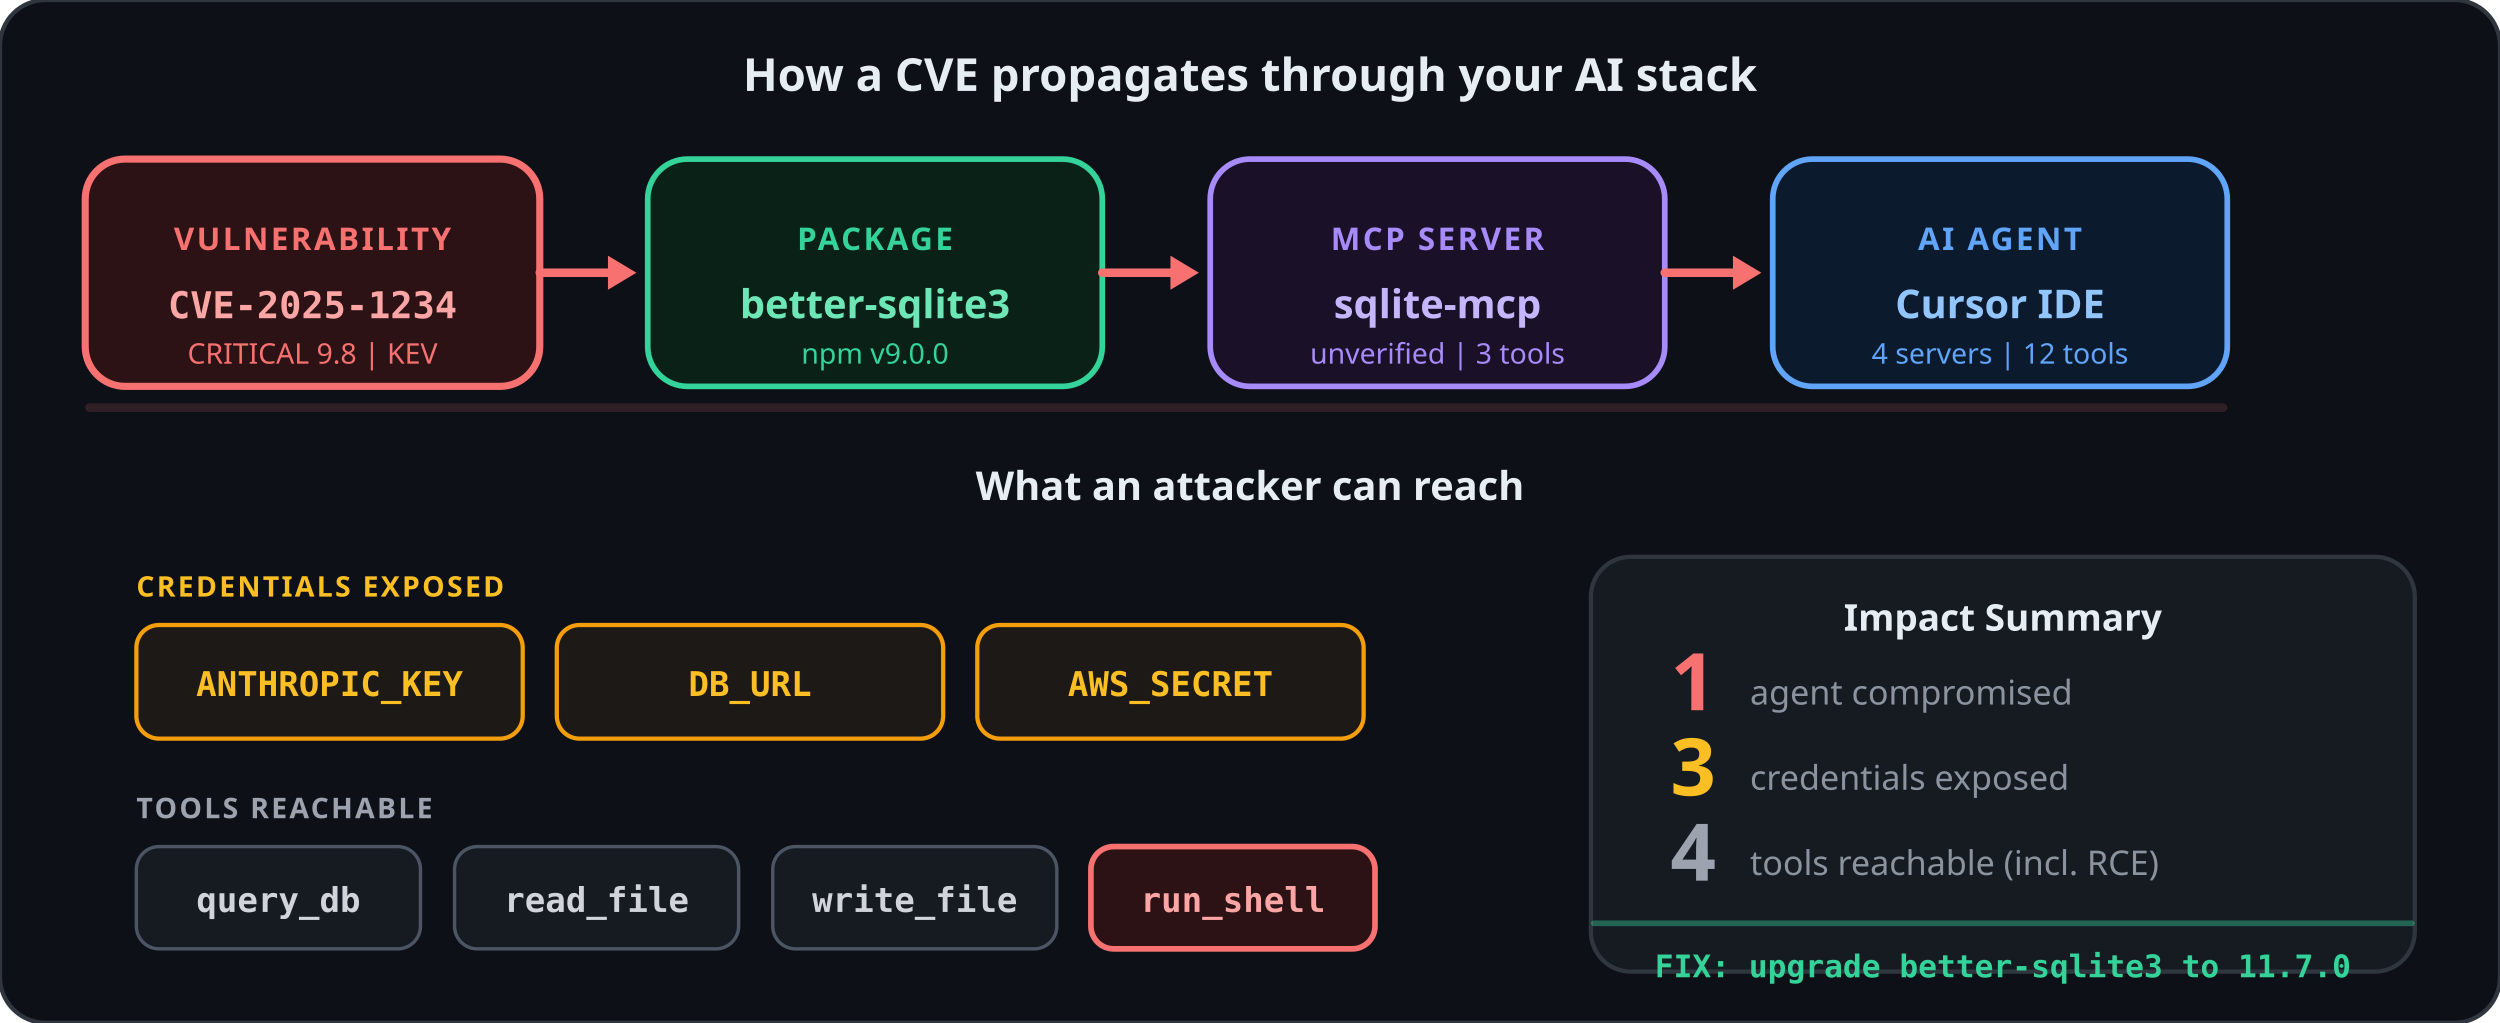
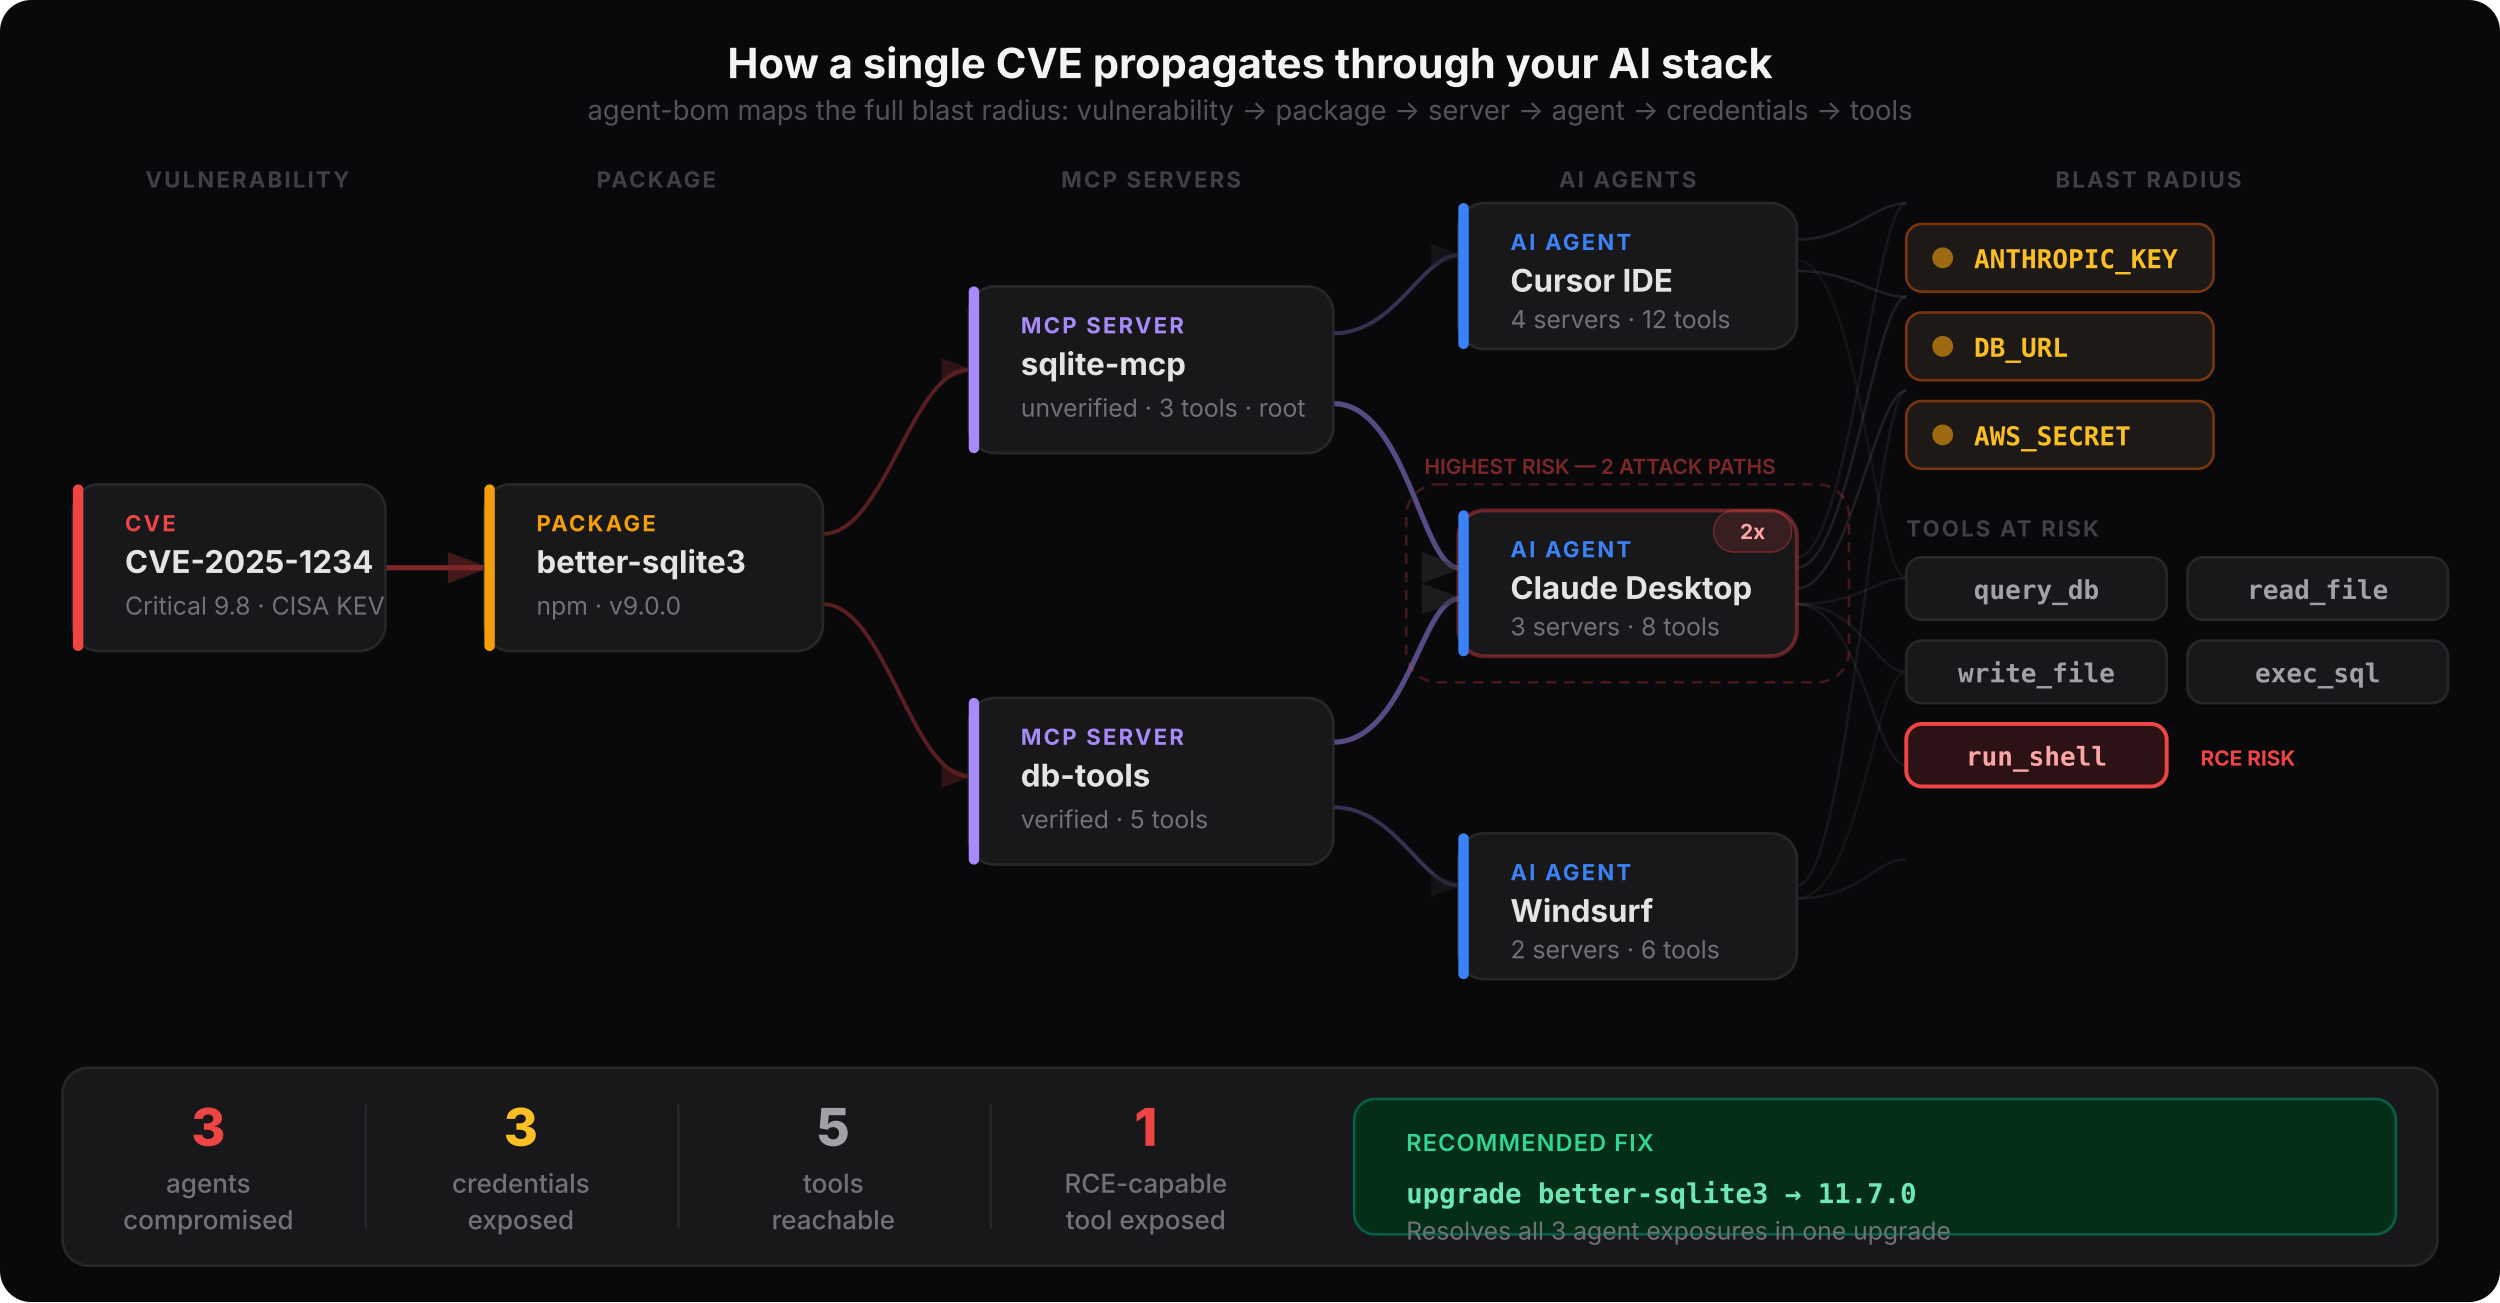
- <svg xmlns="http://www.w3.org/2000/svg" viewBox="0 0 880 360" fill="none">
-   <rect width="880" height="360" rx="16" fill="#0d1117" stroke="#30363d" stroke-width="1.5" />
-   <text x="440" y="32" text-anchor="middle" font-family="system-ui, sans-serif" font-size="16" font-weight="700" fill="#e6edf3">How a CVE propagates through your AI stack</text>
-   <rect x="30" y="56" width="160" height="80" rx="14" fill="#2d1215" stroke="#f87171" stroke-width="2.5" />
-   <text x="110" y="88" text-anchor="middle" font-family="system-ui, sans-serif" font-size="11" font-weight="700" fill="#f87171" letter-spacing="0.08em">VULNERABILITY</text>
-   <text x="110" y="112" text-anchor="middle" font-family="monospace" font-size="13" font-weight="700" fill="#fca5a5">CVE-2025-1234</text>
-   <text x="110" y="128" text-anchor="middle" font-family="system-ui, sans-serif" font-size="10" fill="#f87171">CRITICAL 9.8 | KEV</text>
-   <path d="M190 96 L220 96" stroke="#f87171" stroke-width="3" stroke-linecap="round" />
-   <path d="M214 90 L224 96 L214 102" fill="#f87171" />
-   <rect x="228" y="56" width="160" height="80" rx="14" fill="#0a2118" stroke="#34d399" stroke-width="2" />
-   <text x="308" y="88" text-anchor="middle" font-family="system-ui, sans-serif" font-size="11" font-weight="700" fill="#34d399" letter-spacing="0.08em">PACKAGE</text>
-   <text x="308" y="112" text-anchor="middle" font-family="system-ui, sans-serif" font-size="14" font-weight="700" fill="#6ee7b7">better-sqlite3</text>
-   <text x="308" y="128" text-anchor="middle" font-family="system-ui, sans-serif" font-size="10" fill="#34d399">npm v9.0.0</text>
-   <path d="M388 96 L418 96" stroke="#f87171" stroke-width="3" stroke-linecap="round" />
-   <path d="M412 90 L422 96 L412 102" fill="#f87171" />
-   <rect x="426" y="56" width="160" height="80" rx="14" fill="#1a1028" stroke="#a78bfa" stroke-width="2" />
-   <text x="506" y="88" text-anchor="middle" font-family="system-ui, sans-serif" font-size="11" font-weight="700" fill="#a78bfa" letter-spacing="0.08em">MCP SERVER</text>
-   <text x="506" y="112" text-anchor="middle" font-family="system-ui, sans-serif" font-size="14" font-weight="700" fill="#c4b5fd">sqlite-mcp</text>
-   <text x="506" y="128" text-anchor="middle" font-family="system-ui, sans-serif" font-size="10" fill="#a78bfa">unverified | 3 tools</text>
-   <path d="M586 96 L616 96" stroke="#f87171" stroke-width="3" stroke-linecap="round" />
-   <path d="M610 90 L620 96 L610 102" fill="#f87171" />
-   <rect x="624" y="56" width="160" height="80" rx="14" fill="#0c1a2e" stroke="#60a5fa" stroke-width="2" />
-   <text x="704" y="88" text-anchor="middle" font-family="system-ui, sans-serif" font-size="11" font-weight="700" fill="#60a5fa" letter-spacing="0.08em">AI AGENT</text>
-   <text x="704" y="112" text-anchor="middle" font-family="system-ui, sans-serif" font-size="14" font-weight="700" fill="#93c5fd">Cursor IDE</text>
-   <text x="704" y="128" text-anchor="middle" font-family="system-ui, sans-serif" font-size="10" fill="#60a5fa">4 servers | 12 tools</text>
-   <rect x="30" y="142" width="754" height="3" rx="1.5" fill="#f87171" opacity="0.15" />
-   <text x="440" y="176" text-anchor="middle" font-family="system-ui, sans-serif" font-size="14" font-weight="700" fill="#e6edf3">What an attacker can reach</text>
-   <text x="48" y="210" font-family="system-ui, sans-serif" font-size="10" font-weight="700" fill="#fbbf24" letter-spacing="0.08em">CREDENTIALS EXPOSED</text>
-   <rect x="48" y="220" width="136" height="40" rx="8" fill="#1c1917" stroke="#f59e0b" stroke-width="1.5" />
-   <text x="116" y="245" text-anchor="middle" font-family="monospace" font-size="12" font-weight="700" fill="#fbbf24">ANTHROPIC_KEY</text>
-   <rect x="196" y="220" width="136" height="40" rx="8" fill="#1c1917" stroke="#f59e0b" stroke-width="1.5" />
-   <text x="264" y="245" text-anchor="middle" font-family="monospace" font-size="12" font-weight="700" fill="#fbbf24">DB_URL</text>
-   <rect x="344" y="220" width="136" height="40" rx="8" fill="#1c1917" stroke="#f59e0b" stroke-width="1.5" />
-   <text x="412" y="245" text-anchor="middle" font-family="monospace" font-size="12" font-weight="700" fill="#fbbf24">AWS_SECRET</text>
-   <text x="48" y="288" font-family="system-ui, sans-serif" font-size="10" font-weight="700" fill="#9ca3af" letter-spacing="0.08em">TOOLS REACHABLE</text>
-   <rect x="48" y="298" width="100" height="36" rx="8" fill="#161b22" stroke="#4b5563" stroke-width="1.2" />
-   <text x="98" y="321" text-anchor="middle" font-family="monospace" font-size="12" font-weight="600" fill="#d1d5db">query_db</text>
-   <rect x="160" y="298" width="100" height="36" rx="8" fill="#161b22" stroke="#4b5563" stroke-width="1.2" />
-   <text x="210" y="321" text-anchor="middle" font-family="monospace" font-size="12" font-weight="600" fill="#d1d5db">read_file</text>
-   <rect x="272" y="298" width="100" height="36" rx="8" fill="#161b22" stroke="#4b5563" stroke-width="1.2" />
-   <text x="322" y="321" text-anchor="middle" font-family="monospace" font-size="12" font-weight="600" fill="#d1d5db">write_file</text>
-   <rect x="384" y="298" width="100" height="36" rx="8" fill="#2d1215" stroke="#f87171" stroke-width="2" />
-   <text x="434" y="321" text-anchor="middle" font-family="monospace" font-size="12" font-weight="700" fill="#fca5a5">run_shell</text>
-   <rect x="560" y="196" width="290" height="146" rx="14" fill="#161b22" stroke="#30363d" stroke-width="1.5" />
-   <text x="705" y="222" text-anchor="middle" font-family="system-ui, sans-serif" font-size="13" font-weight="700" fill="#e6edf3">Impact Summary</text>
-   <text x="588" y="250" font-family="system-ui, sans-serif" font-size="28" font-weight="800" fill="#f87171">1</text>
-   <text x="616" y="248" font-family="system-ui, sans-serif" font-size="12" font-weight="500" fill="#8b949e">agent compromised</text>
-   <text x="588" y="280" font-family="system-ui, sans-serif" font-size="28" font-weight="800" fill="#fbbf24">3</text>
-   <text x="616" y="278" font-family="system-ui, sans-serif" font-size="12" font-weight="500" fill="#8b949e">credentials exposed</text>
-   <text x="588" y="310" font-family="system-ui, sans-serif" font-size="28" font-weight="800" fill="#9ca3af">4</text>
-   <text x="616" y="308" font-family="system-ui, sans-serif" font-size="12" font-weight="500" fill="#8b949e">tools reachable (incl. RCE)</text>
-   <rect x="560" y="324" width="290" height="2" rx="1" fill="#34d399" opacity="0.4" />
-   <text x="705" y="344" text-anchor="middle" font-family="monospace" font-size="11" font-weight="700" fill="#34d399">FIX: upgrade better-sqlite3 to 11.7.0</text>
+ <svg xmlns="http://www.w3.org/2000/svg" viewBox="0 0 960 500" fill="none">
+   <style>
+     text { font-family: system-ui, -apple-system, 'Segoe UI', sans-serif; }
+     .title { font-size: 16px; font-weight: 700; fill: #f4f4f5; }
+     .subtitle { font-size: 10.5px; font-weight: 400; fill: #52525b; }
+     .node-type { font-size: 8.5px; font-weight: 700; letter-spacing: 0.1em; }
+     .node-label { font-size: 12px; font-weight: 700; fill: #e4e4e7; }
+     .node-detail { font-size: 9.5px; font-weight: 400; fill: #71717a; }
+     .cred-label { font-size: 10px; font-weight: 600; font-family: ui-monospace, monospace; }
+     .tool-label { font-size: 10px; font-weight: 600; font-family: ui-monospace, monospace; }
+     .impact-num { font-size: 20px; font-weight: 800; }
+     .impact-label { font-size: 10px; font-weight: 500; fill: #71717a; }
+     .fix-label { font-size: 10.5px; font-weight: 700; font-family: ui-monospace, monospace; }
+     .section-label { font-size: 8.5px; font-weight: 700; letter-spacing: 0.1em; fill: #3f3f46; }
+   </style>
+   <defs>
+     <marker id="arrow-red" viewBox="0 0 8 6" refX="7" refY="3" markerWidth="8" markerHeight="6" orient="auto">
+       <path d="M0 0 L8 3 L0 6Z" fill="#ef4444" opacity="0.5" />
+     </marker>
+     <marker id="arrow-amber" viewBox="0 0 8 6" refX="7" refY="3" markerWidth="8" markerHeight="6" orient="auto">
+       <path d="M0 0 L8 3 L0 6Z" fill="#f59e0b" opacity="0.4" />
+     </marker>
+     <marker id="arrow-muted" viewBox="0 0 8 6" refX="7" refY="3" markerWidth="8" markerHeight="6" orient="auto">
+       <path d="M0 0 L8 3 L0 6Z" fill="#52525b" opacity="0.5" />
+     </marker>
+   </defs>
+   <rect width="960" height="500" rx="12" fill="#09090b" />
+   <text x="480" y="30" text-anchor="middle" class="title">How a single CVE propagates through your AI stack</text>
+   <text x="480" y="46" text-anchor="middle" class="subtitle">agent-bom maps the full blast radius: vulnerability → package → server → agent → credentials → tools</text>
+   <line x1="148" y1="218" x2="186" y2="218" stroke="#ef4444" stroke-width="2" opacity="0.5" marker-end="url(#arrow-red)" />
+   <path d="M316 205 C340 205, 350 142, 372 142" stroke="#ef4444" stroke-width="1.5" opacity="0.35" fill="none" marker-end="url(#arrow-red)" />
+   <path d="M316 232 C340 232, 350 298, 372 298" stroke="#ef4444" stroke-width="1.5" opacity="0.35" fill="none" marker-end="url(#arrow-red)" />
+   <path d="M512 128 C536 128, 546 98, 560 98" stroke="#a78bfa" stroke-width="1.5" opacity="0.3" fill="none" marker-end="url(#arrow-muted)" />
+   <path d="M512 155 C540 155, 546 218, 560 218" stroke="#a78bfa" stroke-width="2" opacity="0.5" fill="none" marker-end="url(#arrow-muted)" />
+   <path d="M512 285 C540 285, 546 230, 560 230" stroke="#a78bfa" stroke-width="2" opacity="0.5" fill="none" marker-end="url(#arrow-muted)" />
+   <path d="M512 310 C536 310, 546 340, 560 340" stroke="#a78bfa" stroke-width="1.5" opacity="0.3" fill="none" marker-end="url(#arrow-muted)" />
+   <path d="M690 92 C710 92, 720 78, 732 78" stroke="#52525b" stroke-width="1" opacity="0.3" fill="none" />
+   <path d="M690 104 C710 104, 720 114, 732 114" stroke="#52525b" stroke-width="1" opacity="0.3" fill="none" />
+   <path d="M690 214 C710 214, 720 78, 732 78" stroke="#52525b" stroke-width="1" opacity="0.2" fill="none" />
+   <path d="M690 218 C710 218, 720 114, 732 114" stroke="#52525b" stroke-width="1" opacity="0.3" fill="none" />
+   <path d="M690 226 C710 226, 720 150, 732 150" stroke="#52525b" stroke-width="1" opacity="0.3" fill="none" />
+   <path d="M690 340 C710 340, 720 150, 732 150" stroke="#52525b" stroke-width="1" opacity="0.2" fill="none" />
+   <path d="M690 100 C714 100, 720 222, 732 222" stroke="#52525b" stroke-width="1" opacity="0.15" fill="none" />
+   <path d="M690 232 C714 232, 720 222, 732 222" stroke="#52525b" stroke-width="1" opacity="0.2" fill="none" />
+   <path d="M690 232 C714 232, 720 258, 732 258" stroke="#52525b" stroke-width="1" opacity="0.2" fill="none" />
+   <path d="M690 232 C714 232, 720 294, 732 294" stroke="#52525b" stroke-width="1" opacity="0.2" fill="none" />
+   <path d="M690 345 C714 345, 720 258, 732 258" stroke="#52525b" stroke-width="1" opacity="0.15" fill="none" />
+   <path d="M690 345 C714 345, 720 330, 732 330" stroke="#52525b" stroke-width="1" opacity="0.2" fill="none" />
+   <text x="95" y="72" text-anchor="middle" class="section-label">VULNERABILITY</text>
+   <text x="252" y="72" text-anchor="middle" class="section-label">PACKAGE</text>
+   <text x="442" y="72" text-anchor="middle" class="section-label">MCP SERVERS</text>
+   <text x="625" y="72" text-anchor="middle" class="section-label">AI AGENTS</text>
+   <text x="825" y="72" text-anchor="middle" class="section-label">BLAST RADIUS</text>
+   <rect x="28" y="186" width="120" height="64" rx="10" fill="#18181b" stroke="#27272a" stroke-width="1" />
+   <rect x="28" y="186" width="4" height="64" rx="2" fill="#ef4444" />
+   <text x="48" y="204" class="node-type" fill="#ef4444">CVE</text>
+   <text x="48" y="220" class="node-label" fill="#fca5a5">CVE-2025-1234</text>
+   <text x="48" y="236" class="node-detail">Critical 9.8 · CISA KEV</text>
+   <rect x="186" y="186" width="130" height="64" rx="10" fill="#18181b" stroke="#27272a" stroke-width="1" />
+   <rect x="186" y="186" width="4" height="64" rx="2" fill="#f59e0b" />
+   <text x="206" y="204" class="node-type" fill="#f59e0b">PACKAGE</text>
+   <text x="206" y="220" class="node-label">better-sqlite3</text>
+   <text x="206" y="236" class="node-detail">npm · v9.0.0</text>
+   <rect x="372" y="110" width="140" height="64" rx="10" fill="#18181b" stroke="#27272a" stroke-width="1" />
+   <rect x="372" y="110" width="4" height="64" rx="2" fill="#a78bfa" />
+   <text x="392" y="128" class="node-type" fill="#a78bfa">MCP SERVER</text>
+   <text x="392" y="144" class="node-label">sqlite-mcp</text>
+   <text x="392" y="160" class="node-detail">unverified · 3 tools · root</text>
+   <rect x="372" y="268" width="140" height="64" rx="10" fill="#18181b" stroke="#27272a" stroke-width="1" />
+   <rect x="372" y="268" width="4" height="64" rx="2" fill="#a78bfa" />
+   <text x="392" y="286" class="node-type" fill="#a78bfa">MCP SERVER</text>
+   <text x="392" y="302" class="node-label">db-tools</text>
+   <text x="392" y="318" class="node-detail">verified · 5 tools</text>
+   <rect x="560" y="78" width="130" height="56" rx="10" fill="#18181b" stroke="#27272a" stroke-width="1" />
+   <rect x="560" y="78" width="4" height="56" rx="2" fill="#3b82f6" />
+   <text x="580" y="96" class="node-type" fill="#3b82f6">AI AGENT</text>
+   <text x="580" y="112" class="node-label">Cursor IDE</text>
+   <text x="580" y="126" class="node-detail">4 servers · 12 tools</text>
+   <rect x="560" y="196" width="130" height="56" rx="10" fill="#18181b" stroke="#ef4444" stroke-width="1.5" stroke-opacity="0.4" />
+   <rect x="560" y="196" width="4" height="56" rx="2" fill="#3b82f6" />
+   <text x="580" y="214" class="node-type" fill="#3b82f6">AI AGENT</text>
+   <text x="580" y="230" class="node-label">Claude Desktop</text>
+   <text x="580" y="244" class="node-detail">3 servers · 8 tools</text>
+   <rect x="658" y="196" width="30" height="16" rx="8" fill="#ef4444" fill-opacity="0.15" stroke="#ef4444" stroke-width="0.5" stroke-opacity="0.4" />
+   <text x="673" y="207" text-anchor="middle" font-size="8" font-weight="700" fill="#fca5a5" font-family="system-ui, sans-serif">2x</text>
+   <rect x="560" y="320" width="130" height="56" rx="10" fill="#18181b" stroke="#27272a" stroke-width="1" />
+   <rect x="560" y="320" width="4" height="56" rx="2" fill="#3b82f6" />
+   <text x="580" y="338" class="node-type" fill="#3b82f6">AI AGENT</text>
+   <text x="580" y="354" class="node-label">Windsurf</text>
+   <text x="580" y="368" class="node-detail">2 servers · 6 tools</text>
+   <rect x="732" y="86" width="118" height="26" rx="6" fill="#1c1917" stroke="#78350f" stroke-width="1" />
+   <circle cx="746" cy="99" r="4" fill="#f59e0b" opacity="0.6" />
+   <text x="758" y="103" class="cred-label" fill="#fbbf24">ANTHROPIC_KEY</text>
+   <rect x="732" y="120" width="118" height="26" rx="6" fill="#1c1917" stroke="#78350f" stroke-width="1" />
+   <circle cx="746" cy="133" r="4" fill="#f59e0b" opacity="0.6" />
+   <text x="758" y="137" class="cred-label" fill="#fbbf24">DB_URL</text>
+   <rect x="732" y="154" width="118" height="26" rx="6" fill="#1c1917" stroke="#78350f" stroke-width="1" />
+   <circle cx="746" cy="167" r="4" fill="#f59e0b" opacity="0.6" />
+   <text x="758" y="171" class="cred-label" fill="#fbbf24">AWS_SECRET</text>
+   <text x="732" y="206" class="section-label">TOOLS AT RISK</text>
+   <rect x="732" y="214" width="100" height="24" rx="6" fill="#18181b" stroke="#27272a" stroke-width="1" />
+   <text x="782" y="230" text-anchor="middle" class="tool-label" fill="#a1a1aa">query_db</text>
+   <rect x="840" y="214" width="100" height="24" rx="6" fill="#18181b" stroke="#27272a" stroke-width="1" />
+   <text x="890" y="230" text-anchor="middle" class="tool-label" fill="#a1a1aa">read_file</text>
+   <rect x="732" y="246" width="100" height="24" rx="6" fill="#18181b" stroke="#27272a" stroke-width="1" />
+   <text x="782" y="262" text-anchor="middle" class="tool-label" fill="#a1a1aa">write_file</text>
+   <rect x="840" y="246" width="100" height="24" rx="6" fill="#18181b" stroke="#27272a" stroke-width="1" />
+   <text x="890" y="262" text-anchor="middle" class="tool-label" fill="#a1a1aa">exec_sql</text>
+   <rect x="732" y="278" width="100" height="24" rx="6" fill="#2d1215" stroke="#ef4444" stroke-width="1.5" />
+   <text x="782" y="294" text-anchor="middle" class="tool-label" fill="#fca5a5">run_shell</text>
+   <text x="845" y="294" font-size="8" font-weight="700" fill="#ef4444" font-family="system-ui, sans-serif">RCE RISK</text>
+   <rect x="540" y="186" width="170" height="76" rx="12" stroke="#ef4444" stroke-width="1" stroke-dasharray="4 3" stroke-opacity="0.25" fill="none" />
+   <text x="547" y="182" font-size="8" font-weight="600" fill="#ef4444" opacity="0.5" font-family="system-ui, sans-serif">HIGHEST RISK — 2 ATTACK PATHS</text>
+   <rect x="24" y="410" width="912" height="76" rx="10" fill="#18181b" stroke="#27272a" stroke-width="1" />
+   <text x="80" y="440" text-anchor="middle" class="impact-num" fill="#ef4444">3</text>
+   <text x="80" y="458" text-anchor="middle" class="impact-label">agents</text>
+   <text x="80" y="472" text-anchor="middle" class="impact-label">compromised</text>
+   <rect x="140" y="424" width="1" height="48" rx="0.5" fill="#27272a" />
+   <text x="200" y="440" text-anchor="middle" class="impact-num" fill="#fbbf24">3</text>
+   <text x="200" y="458" text-anchor="middle" class="impact-label">credentials</text>
+   <text x="200" y="472" text-anchor="middle" class="impact-label">exposed</text>
+   <rect x="260" y="424" width="1" height="48" rx="0.5" fill="#27272a" />
+   <text x="320" y="440" text-anchor="middle" class="impact-num" fill="#a1a1aa">5</text>
+   <text x="320" y="458" text-anchor="middle" class="impact-label">tools</text>
+   <text x="320" y="472" text-anchor="middle" class="impact-label">reachable</text>
+   <rect x="380" y="424" width="1" height="48" rx="0.5" fill="#27272a" />
+   <text x="440" y="440" text-anchor="middle" class="impact-num" fill="#ef4444">1</text>
+   <text x="440" y="458" text-anchor="middle" class="impact-label">RCE-capable</text>
+   <text x="440" y="472" text-anchor="middle" class="impact-label">tool exposed</text>
+   <rect x="520" y="422" width="400" height="52" rx="8" fill="#052e16" stroke="#065f46" stroke-width="1" />
+   <text x="540" y="442" font-size="9" font-weight="600" fill="#34d399" letter-spacing="0.05em" font-family="system-ui, sans-serif">RECOMMENDED FIX</text>
+   <text x="540" y="462" class="fix-label" fill="#6ee7b7">upgrade better-sqlite3 → 11.7.0</text>
+   <text x="540" y="476" class="node-detail" fill="#34d399">Resolves all 3 agent exposures in one upgrade</text>
</svg>
